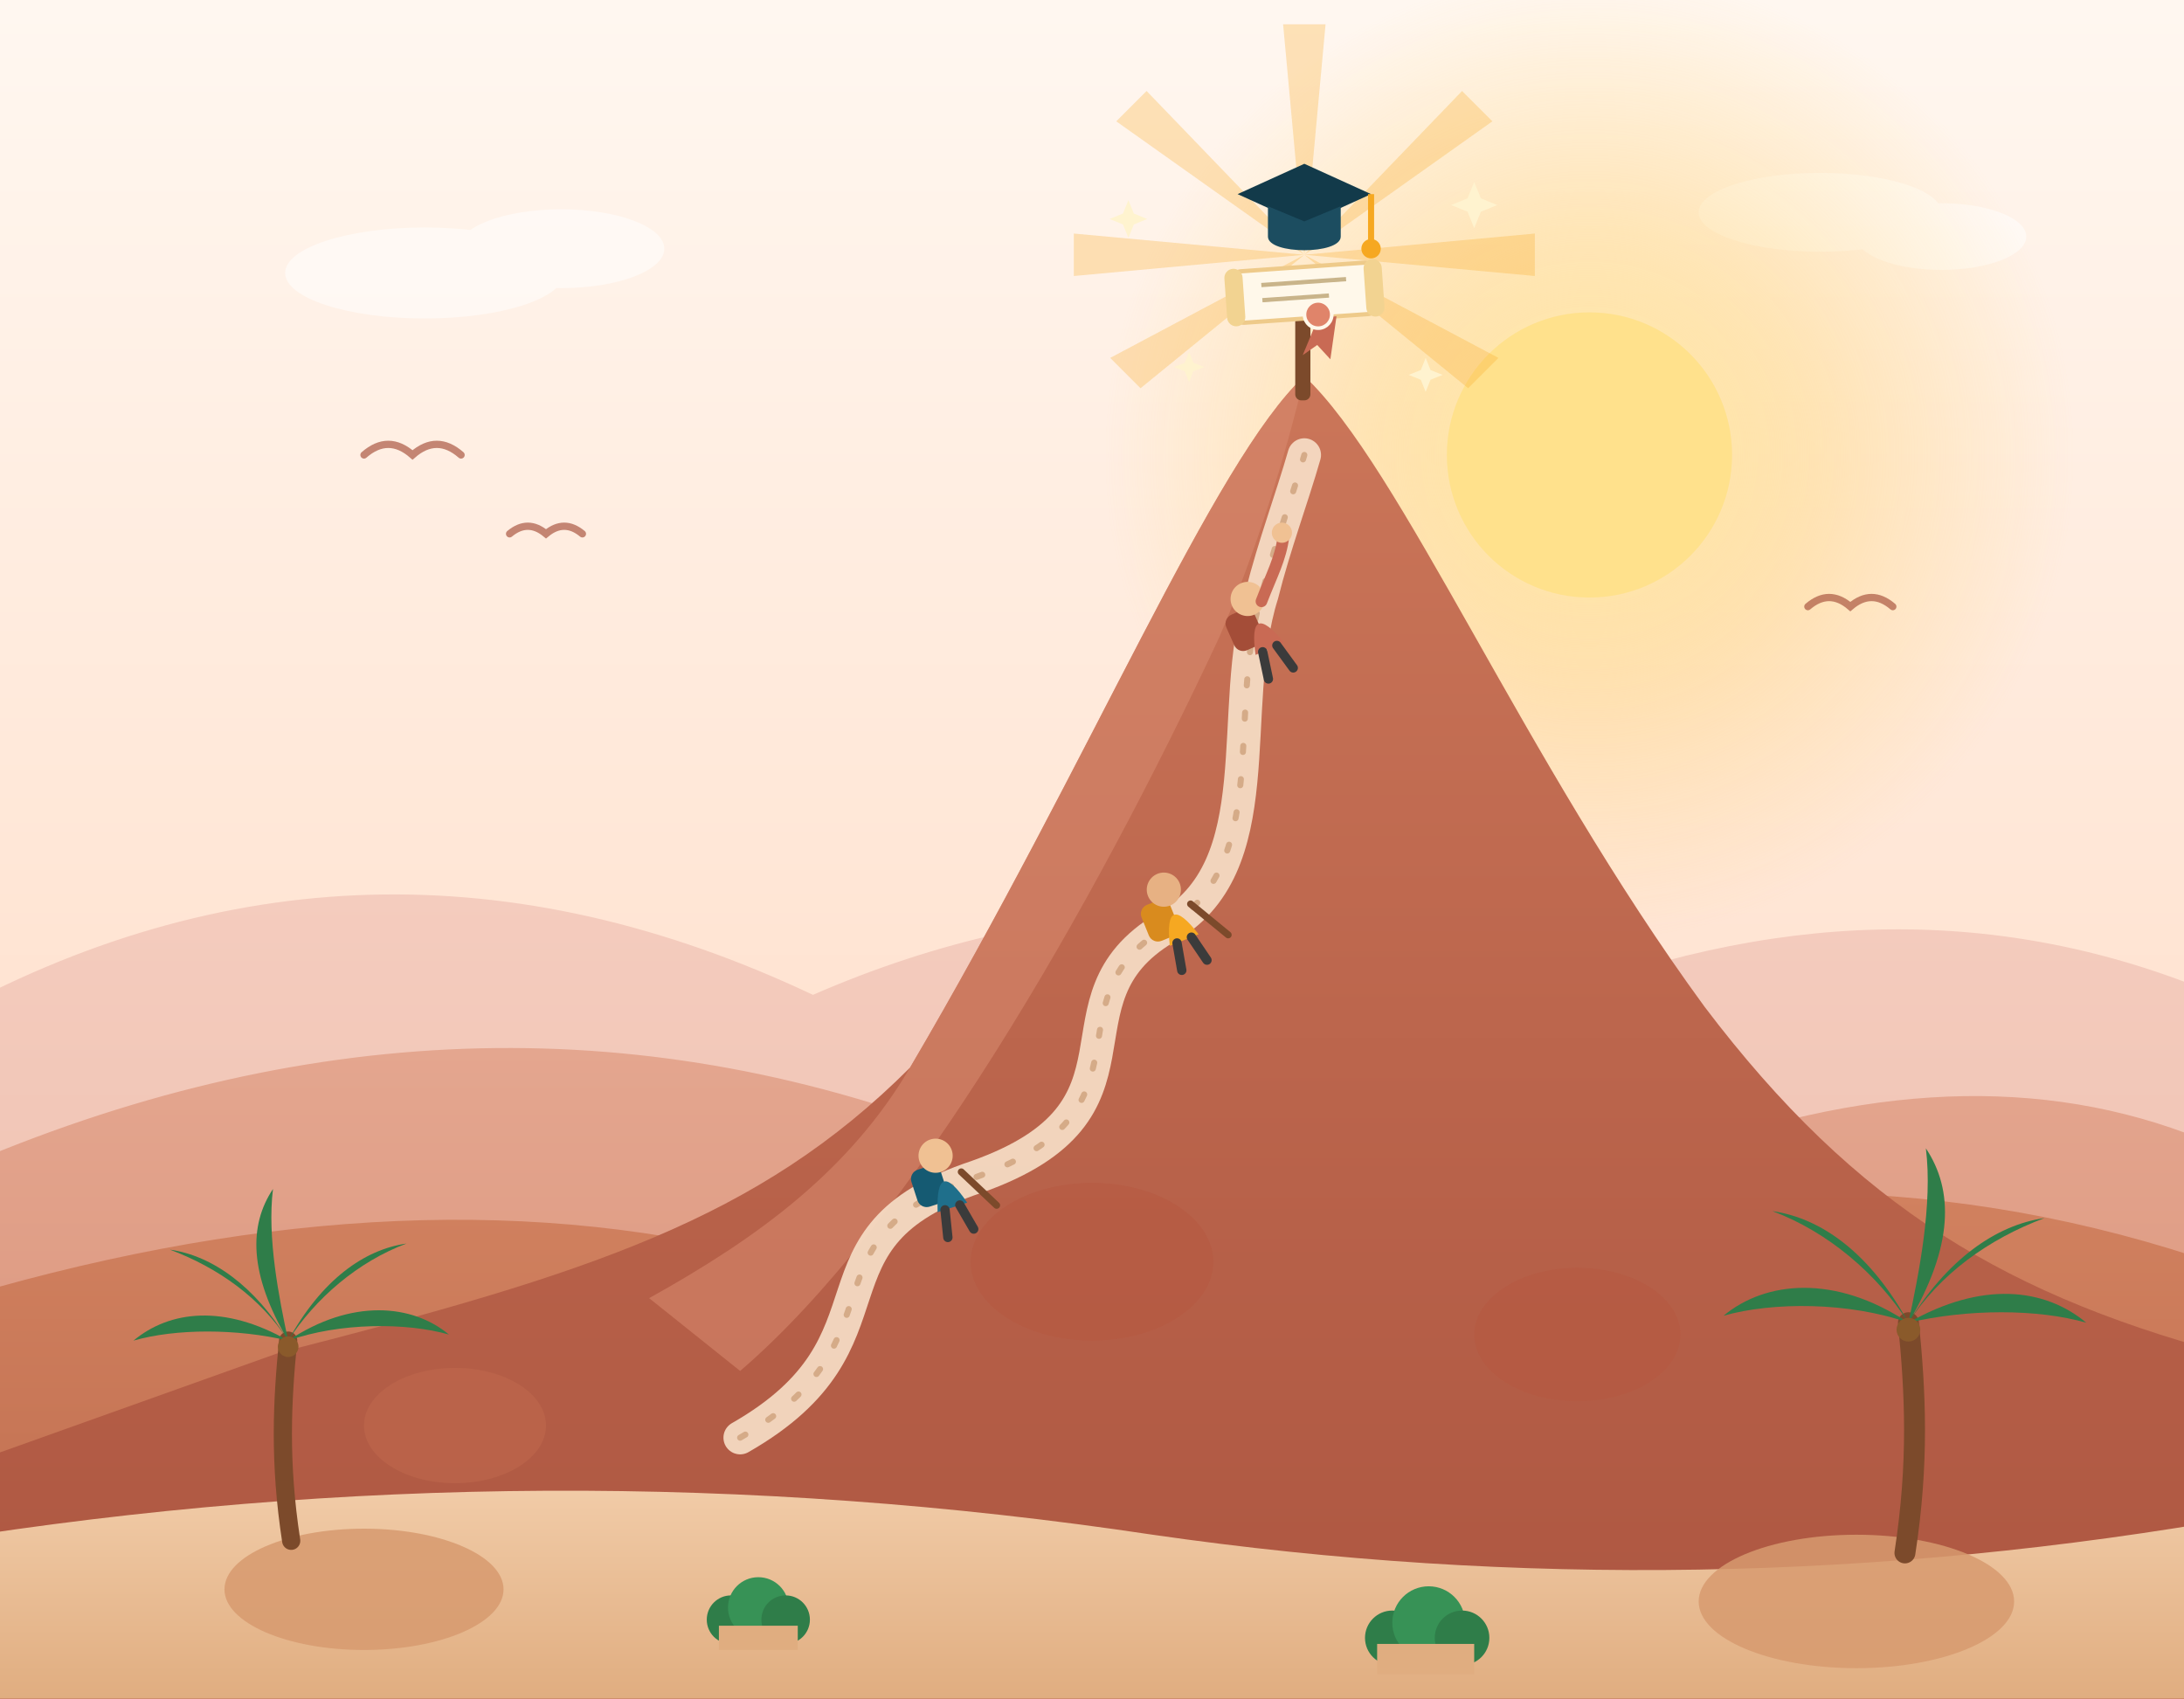
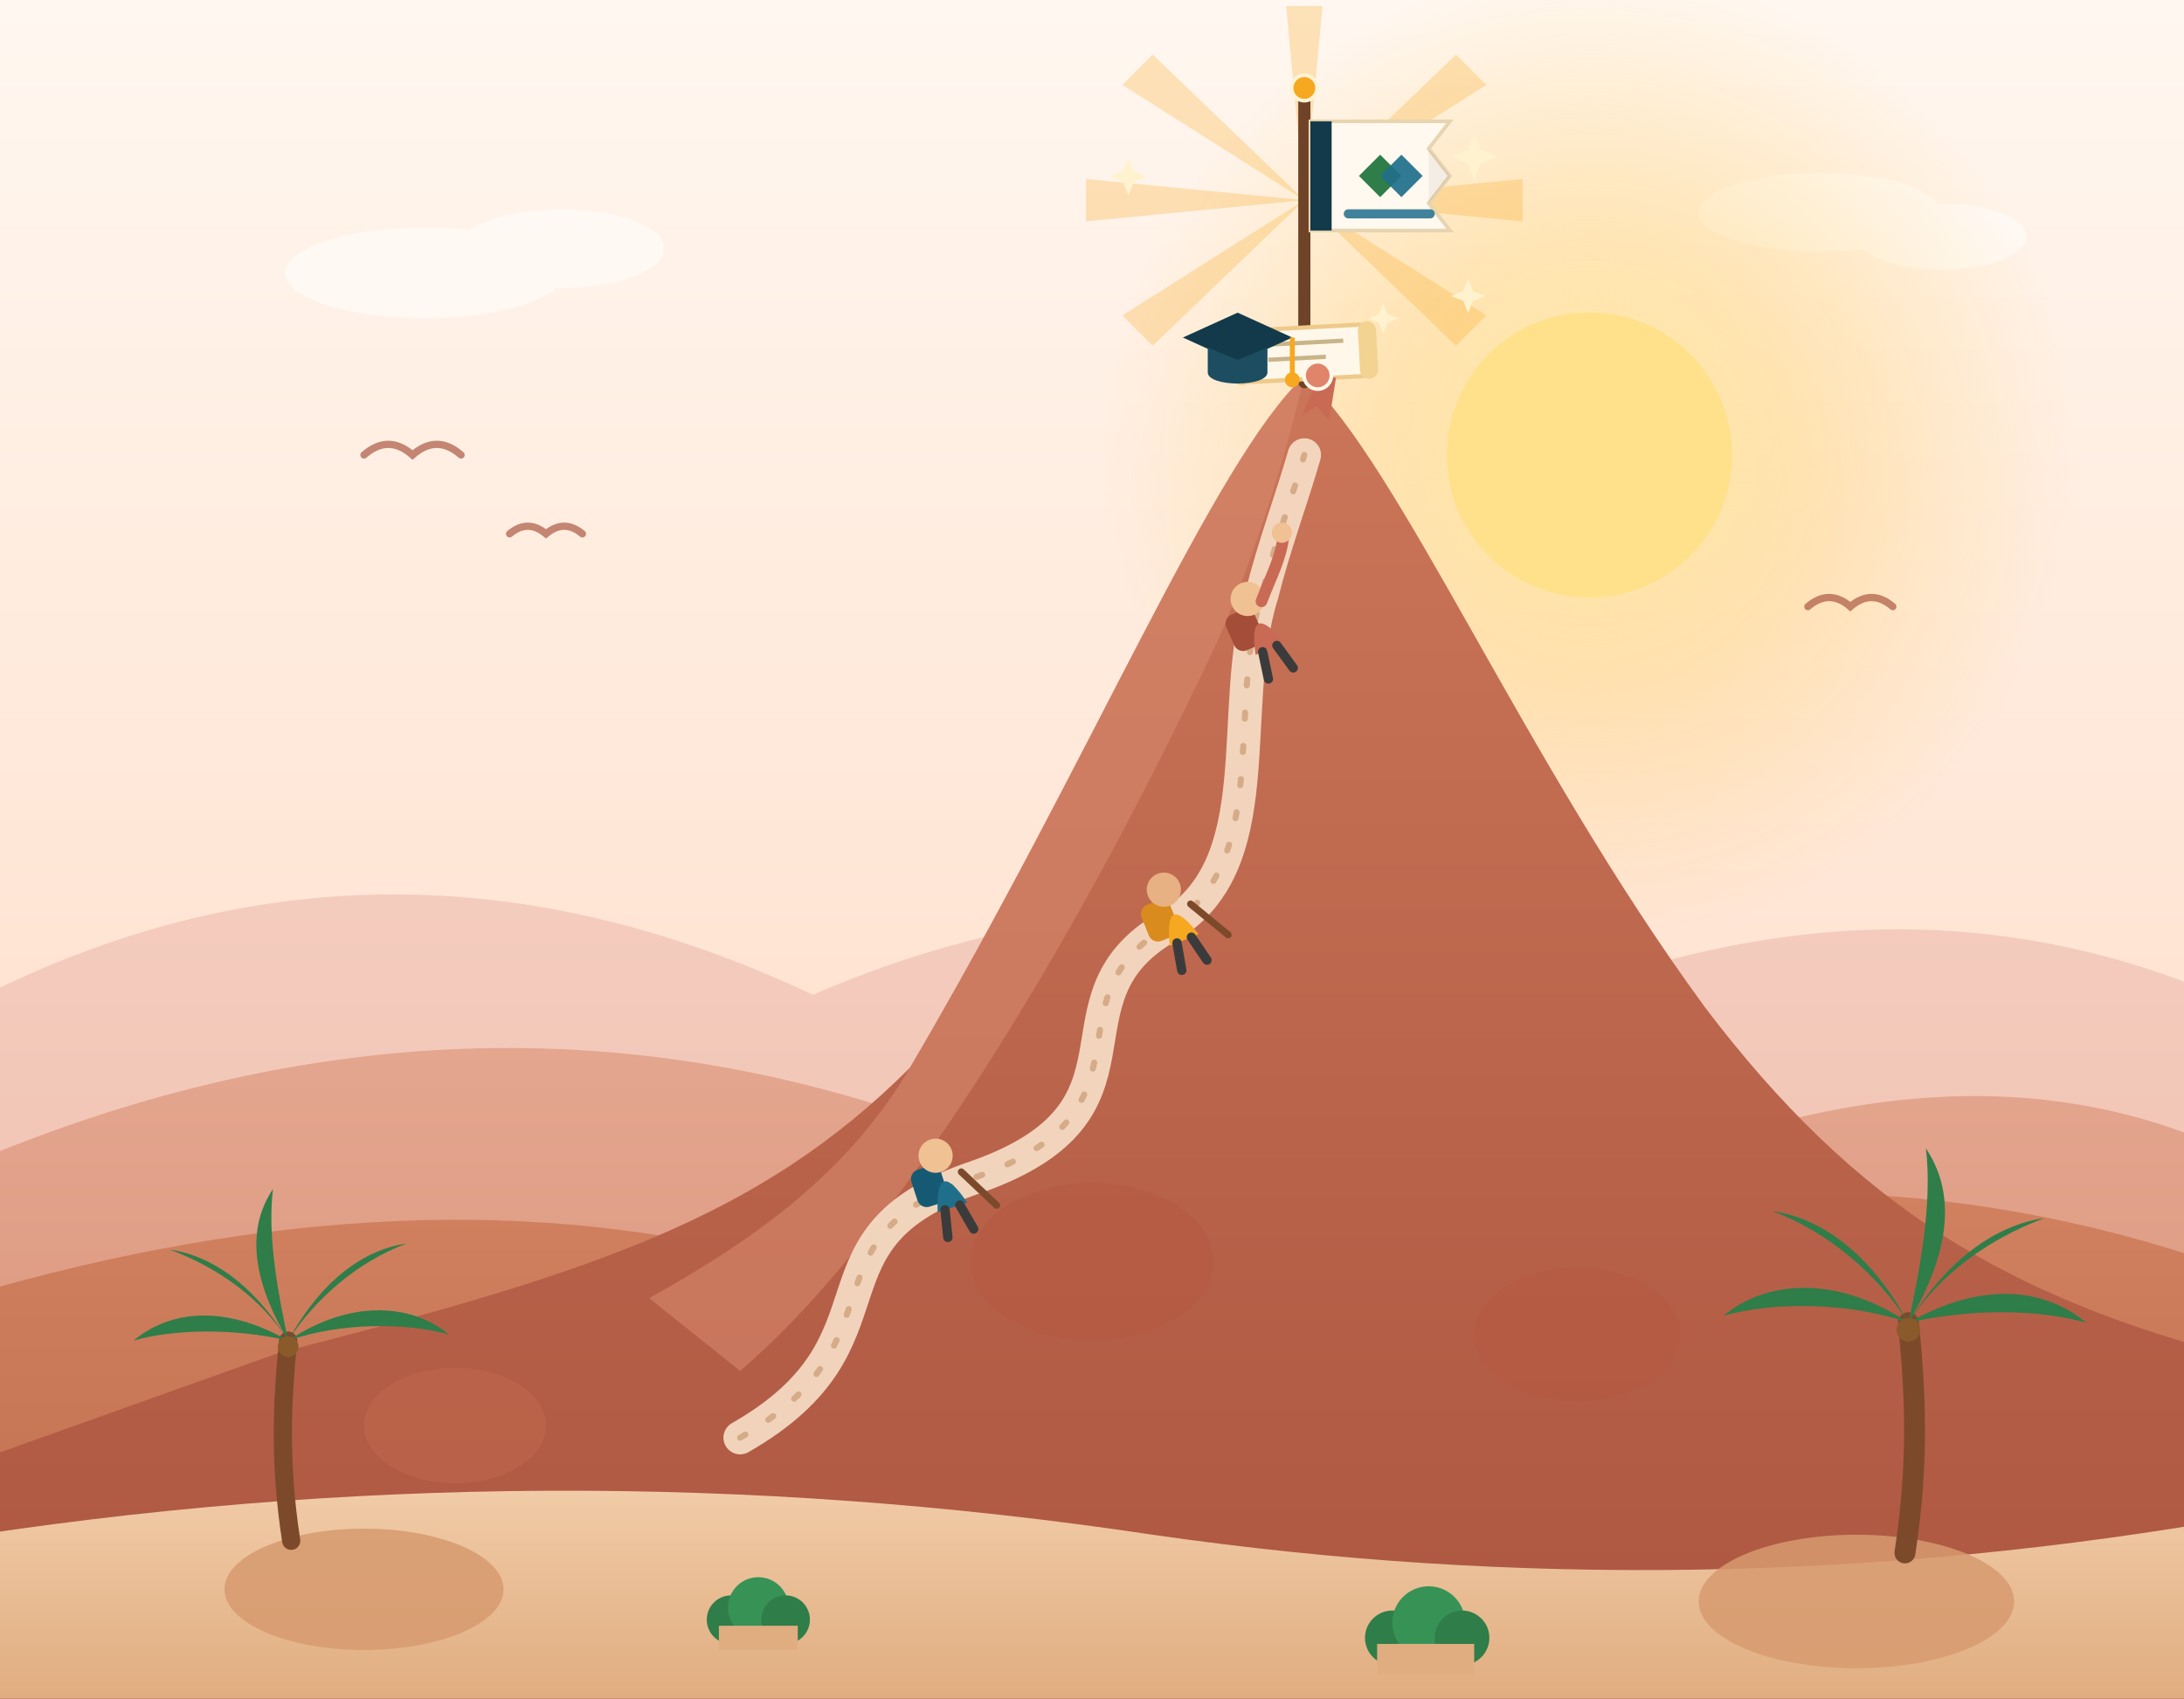
<svg xmlns="http://www.w3.org/2000/svg" viewBox="0 0 720 560" role="img" aria-label="متدرّبون يتسلّقون جبال تافراوت الوردية نحو القمة حيث ينتظرهم دبلوم التخرّج مع شروق الشمس">
  <defs>
    <linearGradient id="hs-sky" x1="0" y1="0" x2="0" y2="1">
      <stop offset="0" stop-color="#fff7f0" />
      <stop offset=".5" stop-color="#ffe7d7" />
      <stop offset="1" stop-color="#ffd3bb" />
    </linearGradient>
    <radialGradient id="hs-sun" cx="50%" cy="50%" r="50%">
      <stop offset="0" stop-color="#ffeeb0" stop-opacity=".95" />
      <stop offset="55%" stop-color="#ffd069" stop-opacity=".33" />
      <stop offset="100%" stop-color="#ffd069" stop-opacity="0" />
    </radialGradient>
    <linearGradient id="hs-m4" x1="0" y1="0" x2="0" y2="1">
      <stop offset="0" stop-color="#f4ccbe" />
      <stop offset="1" stop-color="#ecbaa8" />
    </linearGradient>
    <linearGradient id="hs-m3" x1="0" y1="0" x2="0" y2="1">
      <stop offset="0" stop-color="#e4a68f" />
      <stop offset="1" stop-color="#d78e75" />
    </linearGradient>
    <linearGradient id="hs-m2" x1="0" y1="0" x2="0" y2="1">
      <stop offset="0" stop-color="#d1815f" />
      <stop offset="1" stop-color="#bd6b4d" />
    </linearGradient>
    <linearGradient id="hs-m1" x1="0" y1="0" x2="0" y2="1">
      <stop offset="0" stop-color="#cb7659" />
      <stop offset="1" stop-color="#ac5540" />
    </linearGradient>
    <linearGradient id="hs-ground" x1="0" y1="0" x2="0" y2="1">
      <stop offset="0" stop-color="#f1cba7" />
      <stop offset="1" stop-color="#e0ad80" />
    </linearGradient>
    <style>
      @keyframes hsTw{0%,100%{opacity:.15}50%{opacity:1}}
      @keyframes hsPulse{0%,100%{opacity:.5}50%{opacity:.9}}
      .hs-spark{animation:hsTw 2.6s ease-in-out infinite;transform-box:fill-box;transform-origin:center}
      .hs-s2{animation-delay:.7s}.hs-s3{animation-delay:1.3s}.hs-s4{animation-delay:1.9s}
      .hs-glow{animation:hsPulse 4.5s ease-in-out infinite}
      @media (prefers-reduced-motion:reduce){.hs-spark,.hs-glow{animation:none}}
    </style>
  </defs>
  <rect width="720" height="560" fill="url(#hs-sky)" />
  <g fill="#ffffff" opacity=".5">
    <ellipse cx="140" cy="90" rx="46" ry="15" />
    <ellipse cx="185" cy="82" rx="34" ry="13" />
    <ellipse cx="600" cy="70" rx="40" ry="13" />
    <ellipse cx="640" cy="78" rx="28" ry="11" />
  </g>
  <circle cx="524" cy="150" r="160" fill="url(#hs-sun)" class="hs-glow" />
  <circle cx="524" cy="150" r="47" fill="#ffdc7a" />
  <circle cx="524" cy="150" r="47" fill="#ffffff" opacity=".14" />
  <g fill="none" stroke="#a44d38" stroke-width="2.4" stroke-linecap="round" opacity=".65">
    <path d="M120 150 q8 -7 16 0 q8 -7 16 0" />
    <path d="M168 176 q6 -5 12 0 q6 -5 12 0" />
    <path d="M596 200 q7 -6 14 0 q7 -6 14 0" />
  </g>
  <path d="M-20 336 Q 120 258 268 328 Q 392 274 520 326 Q 636 284 740 332 L740 560 L-20 560 Z" fill="url(#hs-m4)" />
  <path d="M-20 388 Q 150 312 312 372 Q 438 330 566 376 Q 664 344 740 382 L740 560 L-20 560 Z" fill="url(#hs-m3)" />
  <path d="M-20 430 Q 130 384 250 414 Q 360 440 470 410 Q 610 372 740 420 L740 560 L-20 560 Z" fill="url(#hs-m2)" />
  <path d="M-20 486            L 92 446            C 194 420 250 402 300 352            C 360 250 400 152 430 124            C 462 154 502 250 562 332            C 612 398 662 428 740 448            L 740 560 L -20 560 Z" fill="url(#hs-m1)" />
  <path d="M430 124 C 400 152 360 250 300 352 C 280 386 250 408 214 428 L 244 452 C 300 404 360 300 402 210 C 414 182 424 150 430 124 Z" fill="#d98b6f" opacity=".55" />
  <g opacity=".5">
    <ellipse cx="360" cy="416" rx="40" ry="26" fill="#b5573f" />
    <ellipse cx="520" cy="440" rx="34" ry="22" fill="#b5573f" />
    <ellipse cx="150" cy="470" rx="30" ry="19" fill="#c16a4d" />
  </g>
  <path d="M244 474 C 300 442 262 408 322 388 C 384 366 344 330 384 306 C 420 286 404 234 416 196 C 420 180 426 164 430 150" fill="none" stroke="#f6ddc6" stroke-width="11" stroke-linecap="round" opacity=".92" />
  <path d="M244 474 C 300 442 262 408 322 388 C 384 366 344 330 384 306 C 420 286 404 234 416 196 C 420 180 426 164 430 150" fill="none" stroke="#c99a72" stroke-width="2" stroke-linecap="round" stroke-dasharray="2 9" opacity=".7" />
  <g opacity=".55">
    <g fill="#f6a821" opacity=".5">
-       <animateTransform attributeName="transform" type="rotate" from="0 430 84" to="360 430 84" dur="90s" repeatCount="indefinite" />
-       <path d="M430 84 L423 8 L437 8 Z" />
-       <path d="M430 84 L506 77 L506 91 Z" />
-       <path d="M430 84 L354 77 L354 91 Z" />
-       <path d="M430 84 L482 30 L492 40 Z" />
-       <path d="M430 84 L378 30 L368 40 Z" />
-       <path d="M430 84 L484 128 L494 118 Z" />
-       <path d="M430 84 L376 128 L366 118 Z" />
+       <animateTransform attributeName="transform" type="rotate" from="0 430 66" to="360 430 66" dur="90s" repeatCount="indefinite" />
+       <path d="M430 66 L424 2 L436 2 Z" />
+       <path d="M430 66 L502 59 L502 73 Z" />
+       <path d="M430 66 L358 59 L358 73 Z" />
+       <path d="M430 66 L480 18 L490 28 Z" />
+       <path d="M430 66 L380 18 L370 28 Z" />
+       <path d="M430 66 L480 114 L490 104 Z" />
+       <path d="M430 66 L380 114 L370 104 Z" />
    </g>
  </g>
-   <rect x="427" y="92" width="5" height="40" rx="2" fill="#7c4a2b" />
-   <g transform="translate(430 96) rotate(-4)">
-     <rect x="-23" y="-8" width="46" height="17" rx="2.5" fill="#fff8ea" stroke="#eeca8a" stroke-width="1.4" />
-     <line x1="-14" y1="-3" x2="14" y2="-3" stroke="#c9b48a" stroke-width="1.4" />
-     <line x1="-14" y1="2" x2="8" y2="2" stroke="#c9b48a" stroke-width="1.4" />
-     <rect x="-26" y="-9" width="6" height="19" rx="3" fill="#f2d391" />
-     <rect x="20" y="-9" width="6" height="19" rx="3" fill="#f2d391" />
+   <rect x="428" y="30" width="4" height="98" rx="2" fill="#6f4327" />
+   <circle cx="430" cy="29" r="4.2" fill="#f6a821" stroke="#fff3d6" stroke-width="1.2" />
+   <g>
+     <path d="M432 40 L478 40 L471 49 L478 58 L471 67 L478 76 L432 76 Z" fill="#fff9ef" stroke="#e7d4b1" stroke-width="1.2" />
+     <rect x="432" y="40" width="7" height="36" fill="#123a4a" />
+     <path d="M471 49 L478 58 L471 67 Z" fill="#000000" opacity=".05" />
+     <g transform="translate(455 55)">
+       <path d="M-7 3 L0 -4 L7 3 L0 10 Z" fill="#2f7d49" />
+       <path d="M0 3 L7 -4 L14 3 L7 10 Z" fill="#1f6f8b" opacity=".92" />
+     </g>
+     <rect x="443" y="69" width="30" height="3" rx="1.5" fill="#1f6f8b" opacity=".85" />
+   </g>
+   <g transform="translate(430 116) rotate(-3)">
+     <rect x="-21" y="-8" width="42" height="17" rx="2.5" fill="#fff8ea" stroke="#eeca8a" stroke-width="1.4" />
+     <line x1="-12" y1="-3" x2="13" y2="-3" stroke="#c9b48a" stroke-width="1.4" />
+     <line x1="-12" y1="2" x2="7" y2="2" stroke="#c9b48a" stroke-width="1.4" />
+     <rect x="-24" y="-9" width="6" height="19" rx="3" fill="#f2d391" />
+     <rect x="18" y="-9" width="6" height="19" rx="3" fill="#f2d391" />
    <path d="M4 9 l-6 12 5 -3 4 5 3 -14 Z" fill="#c96a54" />
    <circle cx="4" cy="8" r="4.5" fill="#e0846a" stroke="#fff8ea" stroke-width="1.2" />
  </g>
-   <g transform="translate(430 60)">
+   <g transform="translate(408 108) scale(.82)">
    <path d="M-22 4 L0 -6 L22 4 L0 14 Z" fill="#123a4a" />
    <path d="M-12 8 L-12 18 C-12 24 12 24 12 18 L12 8 L0 13 Z" fill="#1c4d60" />
-     <path d="M22 4 L22 20" stroke="#f6a821" stroke-width="2" />
-     <circle cx="22" cy="22" r="3.2" fill="#f6a821" />
+     <path d="M22 4 L22 19" stroke="#f6a821" stroke-width="2" />
+     <circle cx="22" cy="21" r="3" fill="#f6a821" />
  </g>
  <g fill="#fff3cf">
-     <path class="hs-spark" d="M486 60 l2.2 5.4 5.4 2.2 -5.4 2.2 -2.2 5.4 -2.2 -5.4 -5.4 -2.2 5.4 -2.2 Z" />
-     <path class="hs-spark hs-s2" d="M372 66 l1.8 4.4 4.4 1.8 -4.4 1.8 -1.8 4.4 -1.8 -4.4 -4.4 -1.8 4.4 -1.8 Z" />
-     <path class="hs-spark hs-s3" d="M470 118 l1.6 4 4 1.6 -4 1.6 -1.6 4 -1.6 -4 -4 -1.6 4 -1.6 Z" />
-     <path class="hs-spark hs-s4" d="M392 116 l1.4 3.6 3.6 1.4 -3.6 1.4 -1.4 3.6 -1.4 -3.6 -3.6 -1.4 3.6 -1.4 Z" />
+     <path class="hs-spark" d="M486 44 l2.2 5.4 5.4 2.2 -5.4 2.2 -2.2 5.4 -2.2 -5.4 -5.4 -2.2 5.4 -2.2 Z" />
+     <path class="hs-spark hs-s2" d="M372 52 l1.8 4.4 4.4 1.8 -4.4 1.8 -1.8 4.4 -1.8 -4.4 -4.4 -1.8 4.4 -1.8 Z" />
+     <path class="hs-spark hs-s3" d="M484 92 l1.6 4 4 1.6 -4 1.6 -1.6 4 -1.6 -4 -4 -1.6 4 -1.6 Z" />
+     <path class="hs-spark hs-s4" d="M456 100 l1.4 3.6 3.6 1.4 -3.6 1.4 -1.4 3.6 -1.4 -3.6 -3.6 -1.4 3.6 -1.4 Z" />
  </g>
  <g transform="translate(312 392) scale(1.28) rotate(-18)">
    <rect x="-8" y="-7" width="8" height="10" rx="2.5" fill="#155a72" />
    <path d="M-4 5 Q0 -9 4 5 Z" fill="#1f6f8b" />
    <circle cx="0" cy="-9" r="4.4" fill="#f0c193" />
    <path d="M-2 5 l-1.5 7 M2 5 l1.5 7" stroke="#3b3b3b" stroke-width="2.4" stroke-linecap="round" />
    <path d="M5 -3 l6 11" stroke="#7c4a2b" stroke-width="1.8" stroke-linecap="round" />
  </g>
  <g transform="translate(388 304) scale(1.28) rotate(-22)">
    <rect x="-8" y="-7" width="8" height="10" rx="2.5" fill="#d98b1e" />
    <path d="M-4 5 Q0 -9 4 5 Z" fill="#f6a821" />
    <circle cx="0" cy="-9" r="4.4" fill="#e7b183" />
    <path d="M-2 5 l-1.5 7 M2 5 l1.5 7" stroke="#3b3b3b" stroke-width="2.4" stroke-linecap="round" />
    <path d="M5 -3 l6 11" stroke="#7c4a2b" stroke-width="1.8" stroke-linecap="round" />
  </g>
  <g transform="translate(416 208) scale(1.28) rotate(-24)">
    <rect x="-8" y="-7" width="8" height="10" rx="2.5" fill="#a44d38" />
    <path d="M-4 5 Q0 -9 4 5 Z" fill="#c96a54" />
    <circle cx="0" cy="-9" r="4.4" fill="#f0c193" />
    <path d="M-2 5 l-1.5 7 M2 5 l1.5 7" stroke="#3b3b3b" stroke-width="2.4" stroke-linecap="round" />
    <path d="M3 -7 C 8 -12 12 -15 15 -20" fill="none" stroke="#c96a54" stroke-width="3" stroke-linecap="round" />
    <circle cx="15" cy="-21" r="2.6" fill="#f0c193" />
  </g>
  <path d="M-20 508 Q 180 476 380 506 Q 560 532 740 500 L740 560 L-20 560 Z" fill="url(#hs-ground)" />
  <g opacity=".85">
    <ellipse cx="120" cy="524" rx="46" ry="20" fill="#d79a6f" />
    <ellipse cx="612" cy="528" rx="52" ry="22" fill="#d79a6f" />
  </g>
  <g transform="translate(96 508)">
    <path d="M0 0 C -4 -26 -3 -46 -1 -66" fill="none" stroke="#7c4a2b" stroke-width="6" stroke-linecap="round" />
    <g fill="#2f7d49">
      <path d="M-1 -66 C -22 -78 -40 -76 -52 -66 C -38 -70 -18 -70 -1 -66 Z" />
      <path d="M-1 -66 C 20 -80 40 -78 52 -68 C 38 -72 16 -72 -1 -66 Z" />
      <path d="M-1 -66 C -14 -88 -14 -104 -6 -116 C -8 -100 -4 -80 -1 -66 Z" />
      <path d="M-1 -66 C 10 -86 24 -96 38 -98 C 22 -92 8 -80 -1 -66 Z" />
      <path d="M-1 -66 C -12 -84 -26 -94 -40 -96 C -24 -90 -10 -80 -1 -66 Z" />
    </g>
    <circle cx="-1" cy="-64" r="3.4" fill="#8a5a2b" />
  </g>
  <g transform="translate(628 512) scale(1.15)">
    <path d="M0 0 C 4 -26 3 -46 1 -66" fill="none" stroke="#7c4a2b" stroke-width="6" stroke-linecap="round" />
    <g fill="#2f7d49">
      <path d="M1 -66 C 22 -78 40 -76 52 -66 C 38 -70 18 -70 1 -66 Z" />
      <path d="M1 -66 C -20 -80 -40 -78 -52 -68 C -38 -72 -16 -72 1 -66 Z" />
      <path d="M1 -66 C 14 -88 14 -104 6 -116 C 8 -100 4 -80 1 -66 Z" />
      <path d="M1 -66 C -10 -86 -24 -96 -38 -98 C -22 -92 -8 -80 1 -66 Z" />
      <path d="M1 -66 C 12 -84 26 -94 40 -96 C 24 -90 10 -80 1 -66 Z" />
    </g>
    <circle cx="1" cy="-64" r="3.4" fill="#8a5a2b" />
  </g>
  <g>
    <g transform="translate(250 534)">
      <circle cx="-9" cy="0" r="8" fill="#2f7d49" />
      <circle cx="0" cy="-4" r="10" fill="#379256" />
      <circle cx="9" cy="0" r="8" fill="#2f7d49" />
      <rect x="-13" y="2" width="26" height="8" fill="#e0ad80" />
    </g>
    <g transform="translate(470 540)">
      <circle cx="-11" cy="0" r="9" fill="#2f7d49" />
      <circle cx="1" cy="-5" r="12" fill="#379256" />
      <circle cx="12" cy="0" r="9" fill="#2f7d49" />
      <rect x="-16" y="2" width="32" height="10" fill="#e0ad80" />
    </g>
  </g>
</svg>
